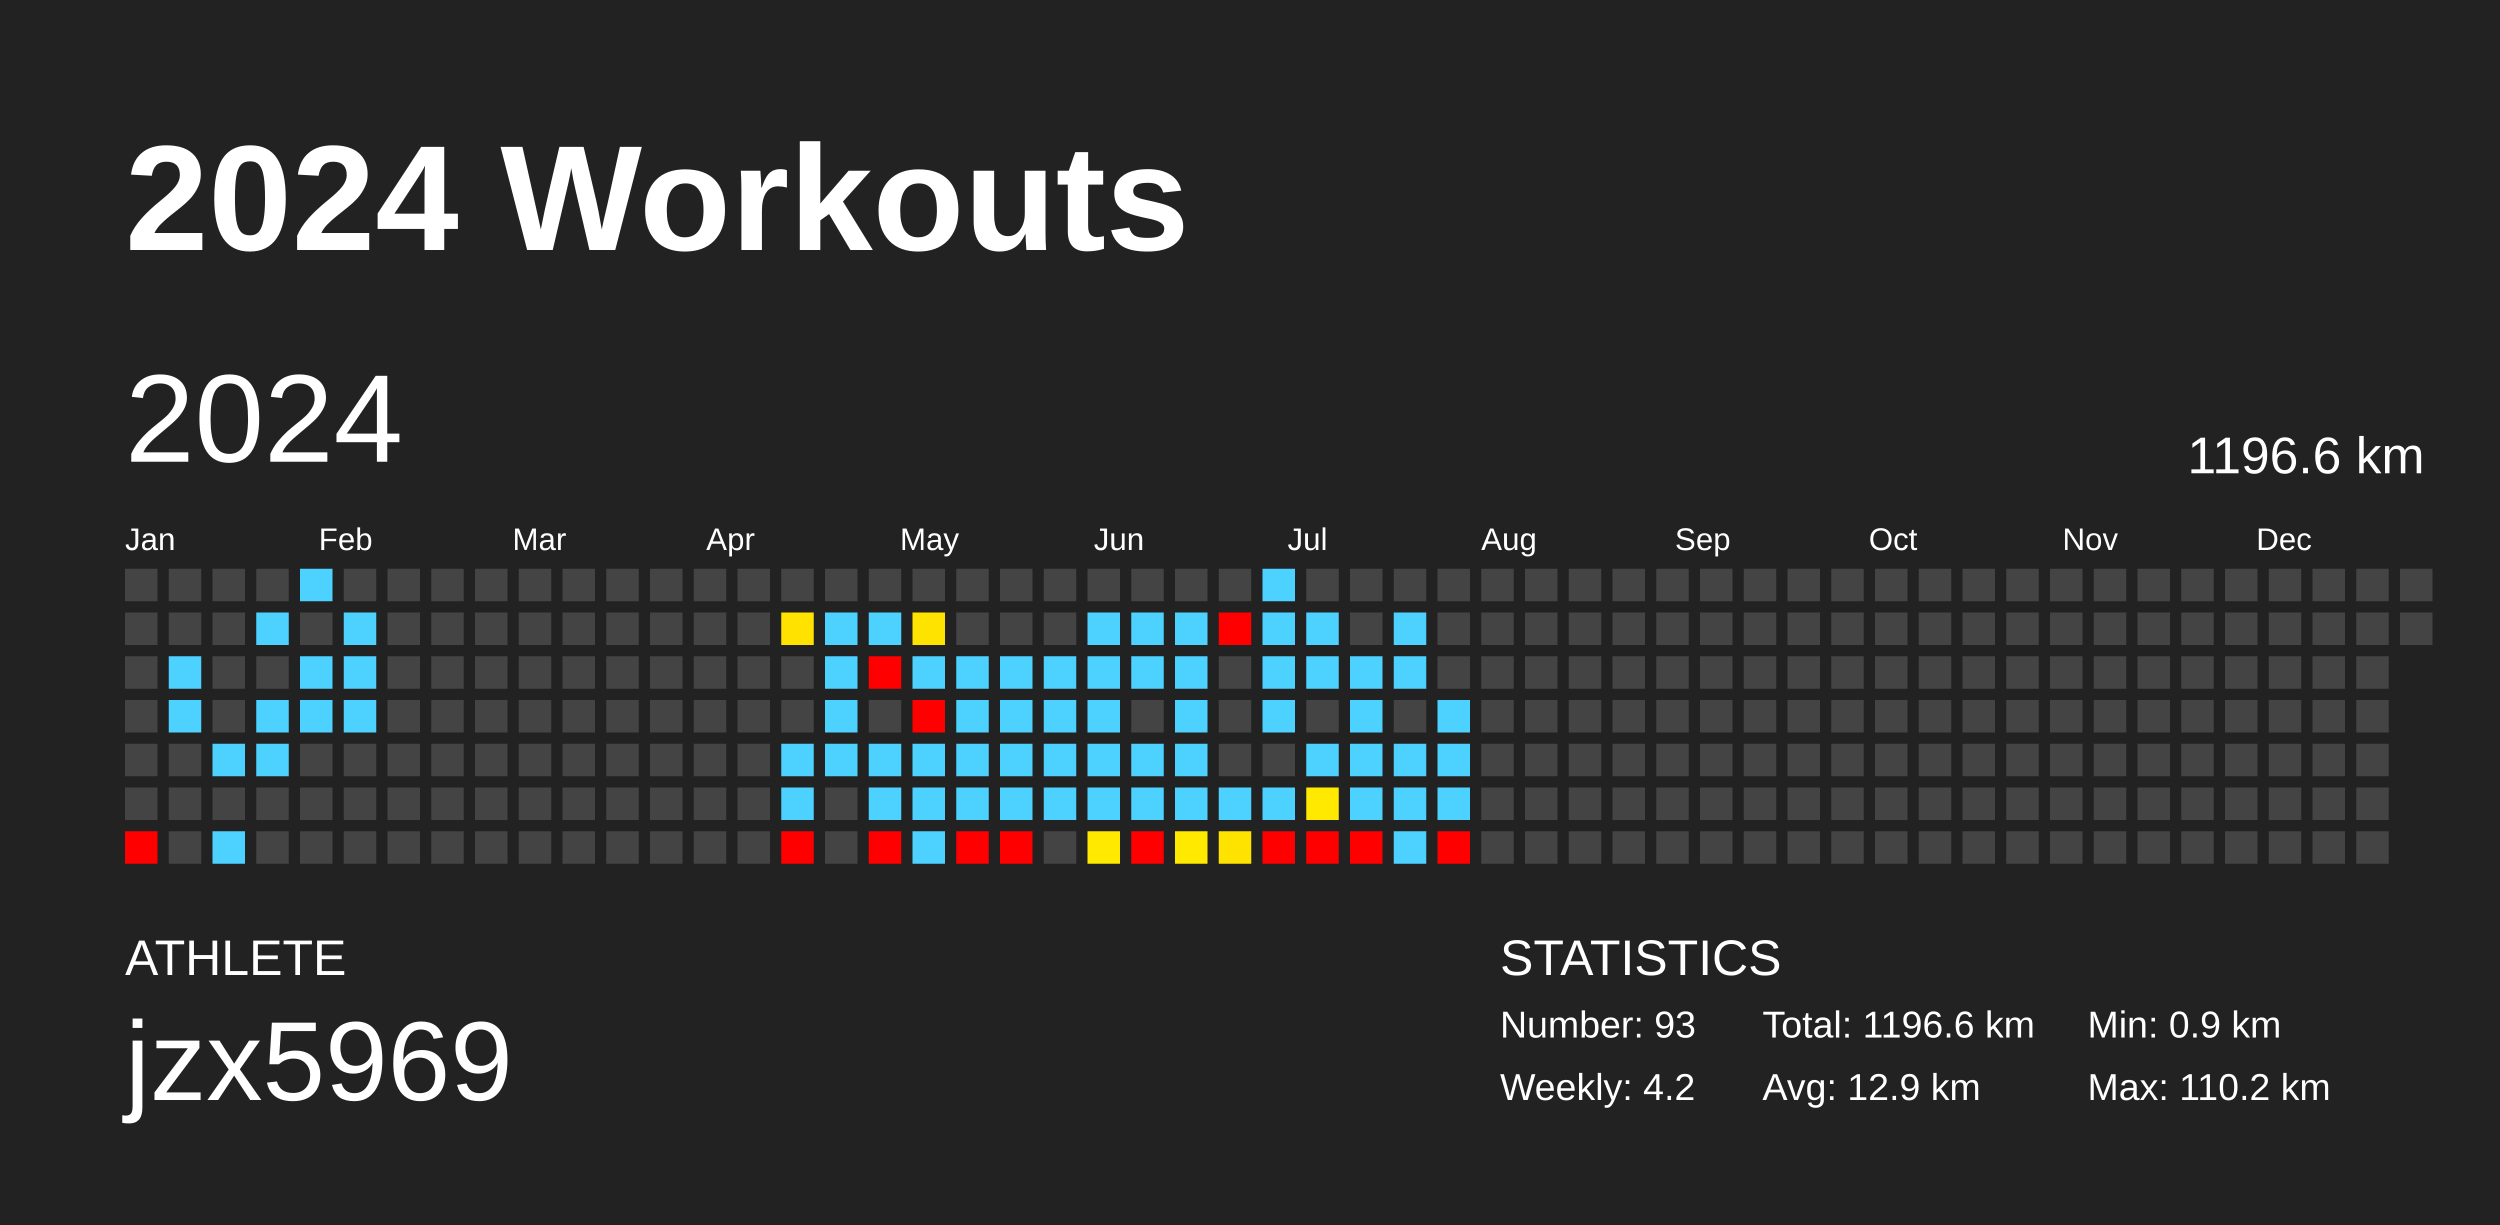
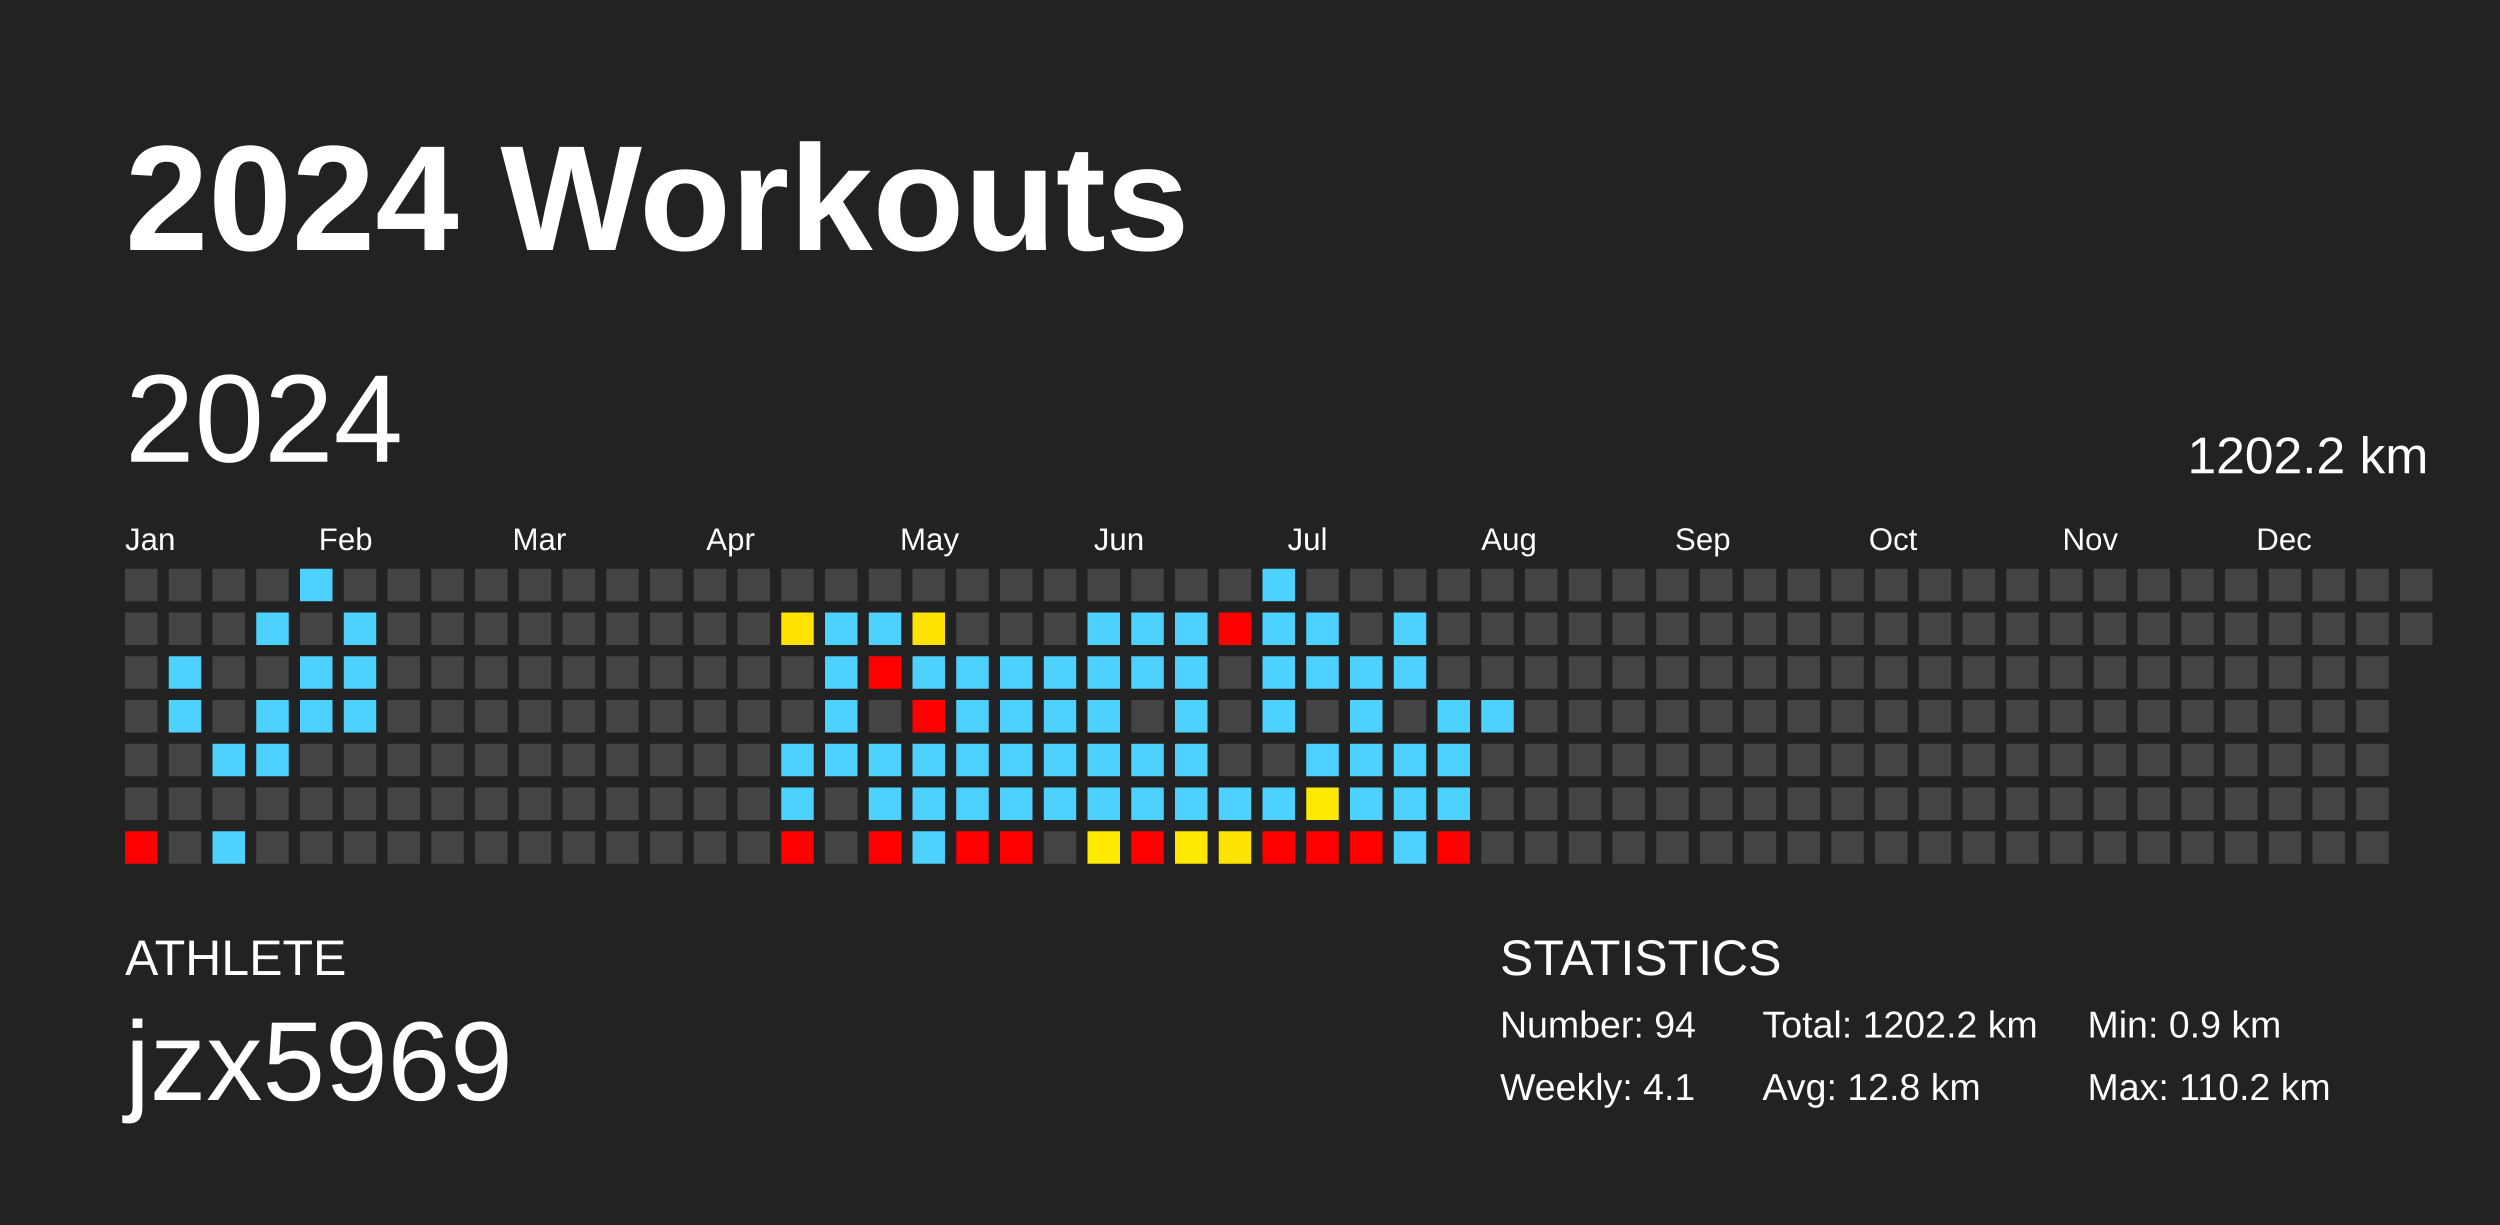
<svg xmlns="http://www.w3.org/2000/svg" baseProfile="full" height="98mm" version="1.1" viewBox="0,0,200,98" width="200mm">
  <defs />
  <rect fill="#222222" height="98" width="200" x="0" y="0" />
  <text fill="#FFFFFF" style="font-size:12px; font-family:Arial; font-weight:bold;" x="10" y="20">2024 Workouts</text>
  <text fill="#FFFFFF" style="font-size:4px; font-family:Arial" x="10" y="78">ATHLETE</text>
  <text fill="#FFFFFF" style="font-size:9px; font-family:Arial" x="10" y="88">jzx5969</text>
  <text fill="#FFFFFF" style="font-size:4px; font-family:Arial" x="120" y="78">STATISTICS</text>
-   <text fill="#FFFFFF" style="font-size:3px; font-family:Arial" x="120" y="83">Number: 93</text>
-   <text fill="#FFFFFF" style="font-size:3px; font-family:Arial" x="120" y="88">Weekly: 4.2</text>
-   <text fill="#FFFFFF" style="font-size:3px; font-family:Arial" x="141" y="83">Total: 1196.6 km</text>
-   <text fill="#FFFFFF" style="font-size:3px; font-family:Arial" x="141" y="88">Avg: 12.9 km</text>
+   <text fill="#FFFFFF" style="font-size:3px; font-family:Arial" x="120" y="83">Number: 94</text>
+   <text fill="#FFFFFF" style="font-size:3px; font-family:Arial" x="120" y="88">Weekly: 4.1</text>
+   <text fill="#FFFFFF" style="font-size:3px; font-family:Arial" x="141" y="83">Total: 1202.2 km</text>
+   <text fill="#FFFFFF" style="font-size:3px; font-family:Arial" x="141" y="88">Avg: 12.8 km</text>
  <text fill="#FFFFFF" style="font-size:3px; font-family:Arial" x="167" y="83">Min: 0.9 km</text>
  <text fill="#FFFFFF" style="font-size:3px; font-family:Arial" x="167" y="88">Max: 110.2 km</text>
  <text dominant-baseline="hanging" fill="#FFFFFF" style="font-size:10.0px; font-family:Arial;" x="10" y="30">2024</text>
-   <text dominant-baseline="hanging" fill="#FFFFFF" style="font-size:4.125px; font-family:Arial;" x="175" y="35">1196.6 km</text>
+   <text dominant-baseline="hanging" fill="#FFFFFF" style="font-size:4.125px; font-family:Arial;" x="175" y="35">1202.2 km</text>
  <text fill="#FFFFFF" style="font-size:2.5px; font-family:Arial" x="10.0" y="44">Jan</text>
  <text fill="#FFFFFF" style="font-size:2.5px; font-family:Arial" x="25.5" y="44">Feb</text>
  <text fill="#FFFFFF" style="font-size:2.5px; font-family:Arial" x="41.0" y="44">Mar</text>
  <text fill="#FFFFFF" style="font-size:2.5px; font-family:Arial" x="56.5" y="44">Apr</text>
  <text fill="#FFFFFF" style="font-size:2.5px; font-family:Arial" x="72.0" y="44">May</text>
  <text fill="#FFFFFF" style="font-size:2.5px; font-family:Arial" x="87.5" y="44">Jun</text>
  <text fill="#FFFFFF" style="font-size:2.5px; font-family:Arial" x="103.0" y="44">Jul</text>
  <text fill="#FFFFFF" style="font-size:2.5px; font-family:Arial" x="118.5" y="44">Aug</text>
  <text fill="#FFFFFF" style="font-size:2.5px; font-family:Arial" x="134.0" y="44">Sep</text>
  <text fill="#FFFFFF" style="font-size:2.5px; font-family:Arial" x="149.5" y="44">Oct</text>
  <text fill="#FFFFFF" style="font-size:2.5px; font-family:Arial" x="165.0" y="44">Nov</text>
  <text fill="#FFFFFF" style="font-size:2.5px; font-family:Arial" x="180.5" y="44">Dec</text>
  <rect fill="#444444" height="2.6" width="2.6" x="10.0" y="45.5" />
  <rect fill="#444444" height="2.6" width="2.6" x="10.0" y="49.0" />
  <rect fill="#444444" height="2.6" width="2.6" x="10.0" y="52.5" />
  <rect fill="#444444" height="2.6" width="2.6" x="10.0" y="56.0" />
  <rect fill="#444444" height="2.6" width="2.6" x="10.0" y="59.5" />
  <rect fill="#444444" height="2.6" width="2.6" x="10.0" y="63.0" />
  <rect fill="red" height="2.6" width="2.6" x="10.0" y="66.5" />
  <rect fill="#444444" height="2.6" width="2.6" x="13.5" y="45.5" />
  <rect fill="#444444" height="2.6" width="2.6" x="13.5" y="49.0" />
  <rect fill="#4dd2ff" height="2.6" width="2.6" x="13.5" y="52.5" />
  <rect fill="#4dd2ff" height="2.6" width="2.6" x="13.5" y="56.0" />
  <rect fill="#444444" height="2.6" width="2.6" x="13.5" y="59.5" />
  <rect fill="#444444" height="2.6" width="2.6" x="13.5" y="63.0" />
  <rect fill="#444444" height="2.6" width="2.6" x="13.5" y="66.5" />
  <rect fill="#444444" height="2.6" width="2.6" x="17.0" y="45.5" />
  <rect fill="#444444" height="2.6" width="2.6" x="17.0" y="49.0" />
  <rect fill="#444444" height="2.6" width="2.6" x="17.0" y="52.5" />
  <rect fill="#444444" height="2.6" width="2.6" x="17.0" y="56.0" />
  <rect fill="#4dd2ff" height="2.6" width="2.6" x="17.0" y="59.5" />
  <rect fill="#444444" height="2.6" width="2.6" x="17.0" y="63.0" />
  <rect fill="#4dd2ff" height="2.6" width="2.6" x="17.0" y="66.5" />
  <rect fill="#444444" height="2.6" width="2.6" x="20.5" y="45.5" />
  <rect fill="#4dd2ff" height="2.6" width="2.6" x="20.5" y="49.0" />
  <rect fill="#444444" height="2.6" width="2.6" x="20.5" y="52.5" />
  <rect fill="#4dd2ff" height="2.6" width="2.6" x="20.5" y="56.0" />
  <rect fill="#4dd2ff" height="2.6" width="2.6" x="20.5" y="59.5" />
  <rect fill="#444444" height="2.6" width="2.6" x="20.5" y="63.0" />
  <rect fill="#444444" height="2.6" width="2.6" x="20.5" y="66.5" />
  <rect fill="#4dd2ff" height="2.6" width="2.6" x="24.0" y="45.5" />
  <rect fill="#444444" height="2.6" width="2.6" x="24.0" y="49.0" />
  <rect fill="#4dd2ff" height="2.6" width="2.6" x="24.0" y="52.5" />
  <rect fill="#4dd2ff" height="2.6" width="2.6" x="24.0" y="56.0" />
  <rect fill="#444444" height="2.6" width="2.6" x="24.0" y="59.5" />
  <rect fill="#444444" height="2.6" width="2.6" x="24.0" y="63.0" />
  <rect fill="#444444" height="2.6" width="2.6" x="24.0" y="66.5" />
  <rect fill="#444444" height="2.6" width="2.6" x="27.5" y="45.5" />
  <rect fill="#4dd2ff" height="2.6" width="2.6" x="27.5" y="49.0" />
  <rect fill="#4dd2ff" height="2.6" width="2.6" x="27.5" y="52.5" />
  <rect fill="#4dd2ff" height="2.6" width="2.6" x="27.5" y="56.0" />
  <rect fill="#444444" height="2.6" width="2.6" x="27.5" y="59.5" />
  <rect fill="#444444" height="2.6" width="2.6" x="27.5" y="63.0" />
  <rect fill="#444444" height="2.6" width="2.6" x="27.5" y="66.5" />
  <rect fill="#444444" height="2.6" width="2.6" x="31.0" y="45.5" />
  <rect fill="#444444" height="2.6" width="2.6" x="31.0" y="49.0" />
  <rect fill="#444444" height="2.6" width="2.6" x="31.0" y="52.5" />
  <rect fill="#444444" height="2.6" width="2.6" x="31.0" y="56.0" />
  <rect fill="#444444" height="2.6" width="2.6" x="31.0" y="59.5" />
  <rect fill="#444444" height="2.6" width="2.6" x="31.0" y="63.0" />
  <rect fill="#444444" height="2.6" width="2.6" x="31.0" y="66.5" />
  <rect fill="#444444" height="2.6" width="2.6" x="34.5" y="45.5" />
  <rect fill="#444444" height="2.6" width="2.6" x="34.5" y="49.0" />
  <rect fill="#444444" height="2.6" width="2.6" x="34.5" y="52.5" />
  <rect fill="#444444" height="2.6" width="2.6" x="34.5" y="56.0" />
  <rect fill="#444444" height="2.6" width="2.6" x="34.5" y="59.5" />
  <rect fill="#444444" height="2.6" width="2.6" x="34.5" y="63.0" />
  <rect fill="#444444" height="2.6" width="2.6" x="34.5" y="66.5" />
  <rect fill="#444444" height="2.6" width="2.6" x="38.0" y="45.5" />
  <rect fill="#444444" height="2.6" width="2.6" x="38.0" y="49.0" />
  <rect fill="#444444" height="2.6" width="2.6" x="38.0" y="52.5" />
  <rect fill="#444444" height="2.6" width="2.6" x="38.0" y="56.0" />
  <rect fill="#444444" height="2.6" width="2.6" x="38.0" y="59.5" />
  <rect fill="#444444" height="2.6" width="2.6" x="38.0" y="63.0" />
  <rect fill="#444444" height="2.6" width="2.6" x="38.0" y="66.5" />
  <rect fill="#444444" height="2.6" width="2.6" x="41.5" y="45.5" />
  <rect fill="#444444" height="2.6" width="2.6" x="41.5" y="49.0" />
  <rect fill="#444444" height="2.6" width="2.6" x="41.5" y="52.5" />
  <rect fill="#444444" height="2.6" width="2.6" x="41.5" y="56.0" />
  <rect fill="#444444" height="2.6" width="2.6" x="41.5" y="59.5" />
  <rect fill="#444444" height="2.6" width="2.6" x="41.5" y="63.0" />
  <rect fill="#444444" height="2.6" width="2.6" x="41.5" y="66.5" />
  <rect fill="#444444" height="2.6" width="2.6" x="45.0" y="45.5" />
  <rect fill="#444444" height="2.6" width="2.6" x="45.0" y="49.0" />
  <rect fill="#444444" height="2.6" width="2.6" x="45.0" y="52.5" />
  <rect fill="#444444" height="2.6" width="2.6" x="45.0" y="56.0" />
  <rect fill="#444444" height="2.6" width="2.6" x="45.0" y="59.5" />
  <rect fill="#444444" height="2.6" width="2.6" x="45.0" y="63.0" />
  <rect fill="#444444" height="2.6" width="2.6" x="45.0" y="66.5" />
  <rect fill="#444444" height="2.6" width="2.6" x="48.5" y="45.5" />
  <rect fill="#444444" height="2.6" width="2.6" x="48.5" y="49.0" />
  <rect fill="#444444" height="2.6" width="2.6" x="48.5" y="52.5" />
  <rect fill="#444444" height="2.6" width="2.6" x="48.5" y="56.0" />
  <rect fill="#444444" height="2.6" width="2.6" x="48.5" y="59.5" />
  <rect fill="#444444" height="2.6" width="2.6" x="48.5" y="63.0" />
  <rect fill="#444444" height="2.6" width="2.6" x="48.5" y="66.5" />
  <rect fill="#444444" height="2.6" width="2.6" x="52.0" y="45.5" />
  <rect fill="#444444" height="2.6" width="2.6" x="52.0" y="49.0" />
  <rect fill="#444444" height="2.6" width="2.6" x="52.0" y="52.5" />
  <rect fill="#444444" height="2.6" width="2.6" x="52.0" y="56.0" />
  <rect fill="#444444" height="2.6" width="2.6" x="52.0" y="59.5" />
  <rect fill="#444444" height="2.6" width="2.6" x="52.0" y="63.0" />
  <rect fill="#444444" height="2.6" width="2.6" x="52.0" y="66.5" />
  <rect fill="#444444" height="2.6" width="2.6" x="55.5" y="45.5" />
  <rect fill="#444444" height="2.6" width="2.6" x="55.5" y="49.0" />
  <rect fill="#444444" height="2.6" width="2.6" x="55.5" y="52.5" />
  <rect fill="#444444" height="2.6" width="2.6" x="55.5" y="56.0" />
  <rect fill="#444444" height="2.6" width="2.6" x="55.5" y="59.5" />
  <rect fill="#444444" height="2.6" width="2.6" x="55.5" y="63.0" />
  <rect fill="#444444" height="2.6" width="2.6" x="55.5" y="66.5" />
  <rect fill="#444444" height="2.6" width="2.6" x="59.0" y="45.5" />
  <rect fill="#444444" height="2.6" width="2.6" x="59.0" y="49.0" />
  <rect fill="#444444" height="2.6" width="2.6" x="59.0" y="52.5" />
  <rect fill="#444444" height="2.6" width="2.6" x="59.0" y="56.0" />
  <rect fill="#444444" height="2.6" width="2.6" x="59.0" y="59.5" />
  <rect fill="#444444" height="2.6" width="2.6" x="59.0" y="63.0" />
  <rect fill="#444444" height="2.6" width="2.6" x="59.0" y="66.5" />
  <rect fill="#444444" height="2.6" width="2.6" x="62.5" y="45.5" />
  <rect fill="#ffe200" height="2.6" width="2.6" x="62.5" y="49.0" />
  <rect fill="#444444" height="2.6" width="2.6" x="62.5" y="52.5" />
  <rect fill="#444444" height="2.6" width="2.6" x="62.5" y="56.0" />
  <rect fill="#4dd2ff" height="2.6" width="2.6" x="62.5" y="59.5" />
  <rect fill="#4dd2ff" height="2.6" width="2.6" x="62.5" y="63.0" />
  <rect fill="red" height="2.6" width="2.6" x="62.5" y="66.5" />
  <rect fill="#444444" height="2.6" width="2.6" x="66.0" y="45.5" />
  <rect fill="#4dd2ff" height="2.6" width="2.6" x="66.0" y="49.0" />
  <rect fill="#4dd2ff" height="2.6" width="2.6" x="66.0" y="52.5" />
  <rect fill="#4dd2ff" height="2.6" width="2.6" x="66.0" y="56.0" />
  <rect fill="#4dd2ff" height="2.6" width="2.6" x="66.0" y="59.5" />
  <rect fill="#444444" height="2.6" width="2.6" x="66.0" y="63.0" />
  <rect fill="#444444" height="2.6" width="2.6" x="66.0" y="66.5" />
  <rect fill="#444444" height="2.6" width="2.6" x="69.5" y="45.5" />
  <rect fill="#4dd2ff" height="2.6" width="2.6" x="69.5" y="49.0" />
  <rect fill="red" height="2.6" width="2.6" x="69.5" y="52.5" />
  <rect fill="#444444" height="2.6" width="2.6" x="69.5" y="56.0" />
  <rect fill="#4dd2ff" height="2.6" width="2.6" x="69.5" y="59.5" />
  <rect fill="#4dd2ff" height="2.6" width="2.6" x="69.5" y="63.0" />
  <rect fill="red" height="2.6" width="2.6" x="69.5" y="66.5" />
  <rect fill="#444444" height="2.6" width="2.6" x="73.0" y="45.5" />
  <rect fill="#ffe300" height="2.6" width="2.6" x="73.0" y="49.0" />
  <rect fill="#4dd2ff" height="2.6" width="2.6" x="73.0" y="52.5" />
  <rect fill="red" height="2.6" width="2.6" x="73.0" y="56.0" />
  <rect fill="#4dd2ff" height="2.6" width="2.6" x="73.0" y="59.5" />
  <rect fill="#4dd2ff" height="2.6" width="2.6" x="73.0" y="63.0" />
  <rect fill="#4dd2ff" height="2.6" width="2.6" x="73.0" y="66.5" />
  <rect fill="#444444" height="2.6" width="2.6" x="76.5" y="45.5" />
  <rect fill="#444444" height="2.6" width="2.6" x="76.5" y="49.0" />
  <rect fill="#4dd2ff" height="2.6" width="2.6" x="76.5" y="52.5" />
  <rect fill="#4dd2ff" height="2.6" width="2.6" x="76.5" y="56.0" />
  <rect fill="#4dd2ff" height="2.6" width="2.6" x="76.5" y="59.5" />
  <rect fill="#4dd2ff" height="2.6" width="2.6" x="76.5" y="63.0" />
  <rect fill="red" height="2.6" width="2.6" x="76.5" y="66.5" />
  <rect fill="#444444" height="2.6" width="2.6" x="80.0" y="45.5" />
  <rect fill="#444444" height="2.6" width="2.6" x="80.0" y="49.0" />
  <rect fill="#4dd2ff" height="2.6" width="2.6" x="80.0" y="52.5" />
  <rect fill="#4dd2ff" height="2.6" width="2.6" x="80.0" y="56.0" />
  <rect fill="#4dd2ff" height="2.6" width="2.6" x="80.0" y="59.5" />
  <rect fill="#4dd2ff" height="2.6" width="2.6" x="80.0" y="63.0" />
  <rect fill="red" height="2.6" width="2.6" x="80.0" y="66.5" />
  <rect fill="#444444" height="2.6" width="2.6" x="83.5" y="45.5" />
  <rect fill="#444444" height="2.6" width="2.6" x="83.5" y="49.0" />
  <rect fill="#4dd2ff" height="2.6" width="2.6" x="83.5" y="52.5" />
  <rect fill="#4dd2ff" height="2.6" width="2.6" x="83.5" y="56.0" />
  <rect fill="#4dd2ff" height="2.6" width="2.6" x="83.5" y="59.5" />
  <rect fill="#4dd2ff" height="2.6" width="2.6" x="83.5" y="63.0" />
  <rect fill="#444444" height="2.6" width="2.6" x="83.5" y="66.5" />
  <rect fill="#444444" height="2.6" width="2.6" x="87.0" y="45.5" />
  <rect fill="#4dd2ff" height="2.6" width="2.6" x="87.0" y="49.0" />
  <rect fill="#4dd2ff" height="2.6" width="2.6" x="87.0" y="52.5" />
  <rect fill="#4dd2ff" height="2.6" width="2.6" x="87.0" y="56.0" />
  <rect fill="#4dd2ff" height="2.6" width="2.6" x="87.0" y="59.5" />
  <rect fill="#4dd2ff" height="2.6" width="2.6" x="87.0" y="63.0" />
  <rect fill="#ffe900" height="2.6" width="2.6" x="87.0" y="66.5" />
  <rect fill="#444444" height="2.6" width="2.6" x="90.5" y="45.5" />
  <rect fill="#4dd2ff" height="2.6" width="2.6" x="90.5" y="49.0" />
  <rect fill="#4dd2ff" height="2.6" width="2.6" x="90.5" y="52.5" />
  <rect fill="#444444" height="2.6" width="2.6" x="90.5" y="56.0" />
  <rect fill="#4dd2ff" height="2.6" width="2.6" x="90.5" y="59.5" />
  <rect fill="#4dd2ff" height="2.6" width="2.6" x="90.5" y="63.0" />
  <rect fill="red" height="2.6" width="2.6" x="90.5" y="66.5" />
  <rect fill="#444444" height="2.6" width="2.6" x="94.0" y="45.5" />
  <rect fill="#4dd2ff" height="2.6" width="2.6" x="94.0" y="49.0" />
  <rect fill="#4dd2ff" height="2.6" width="2.6" x="94.0" y="52.5" />
  <rect fill="#4dd2ff" height="2.6" width="2.6" x="94.0" y="56.0" />
  <rect fill="#4dd2ff" height="2.6" width="2.6" x="94.0" y="59.5" />
  <rect fill="#4dd2ff" height="2.6" width="2.6" x="94.0" y="63.0" />
  <rect fill="#ffe900" height="2.6" width="2.6" x="94.0" y="66.5" />
  <rect fill="#444444" height="2.6" width="2.6" x="97.5" y="45.5" />
  <rect fill="red" height="2.6" width="2.6" x="97.5" y="49.0" />
  <rect fill="#444444" height="2.6" width="2.6" x="97.5" y="52.5" />
  <rect fill="#444444" height="2.6" width="2.6" x="97.5" y="56.0" />
  <rect fill="#444444" height="2.6" width="2.6" x="97.5" y="59.5" />
  <rect fill="#4dd2ff" height="2.6" width="2.6" x="97.5" y="63.0" />
  <rect fill="#ffe300" height="2.6" width="2.6" x="97.5" y="66.5" />
  <rect fill="#4dd2ff" height="2.6" width="2.6" x="101.0" y="45.5" />
  <rect fill="#4dd2ff" height="2.6" width="2.6" x="101.0" y="49.0" />
  <rect fill="#4dd2ff" height="2.6" width="2.6" x="101.0" y="52.5" />
  <rect fill="#4dd2ff" height="2.6" width="2.6" x="101.0" y="56.0" />
  <rect fill="#444444" height="2.6" width="2.6" x="101.0" y="59.5" />
  <rect fill="#4dd2ff" height="2.6" width="2.6" x="101.0" y="63.0" />
  <rect fill="red" height="2.6" width="2.6" x="101.0" y="66.5" />
  <rect fill="#444444" height="2.6" width="2.6" x="104.5" y="45.5" />
  <rect fill="#4dd2ff" height="2.6" width="2.6" x="104.5" y="49.0" />
  <rect fill="#4dd2ff" height="2.6" width="2.6" x="104.5" y="52.5" />
  <rect fill="#444444" height="2.6" width="2.6" x="104.5" y="56.0" />
  <rect fill="#4dd2ff" height="2.6" width="2.6" x="104.5" y="59.5" />
  <rect fill="#ffe900" height="2.6" width="2.6" x="104.5" y="63.0" />
  <rect fill="red" height="2.6" width="2.6" x="104.5" y="66.5" />
  <rect fill="#444444" height="2.6" width="2.6" x="108.0" y="45.5" />
  <rect fill="#444444" height="2.6" width="2.6" x="108.0" y="49.0" />
  <rect fill="#4dd2ff" height="2.6" width="2.6" x="108.0" y="52.5" />
  <rect fill="#4dd2ff" height="2.6" width="2.6" x="108.0" y="56.0" />
  <rect fill="#4dd2ff" height="2.6" width="2.6" x="108.0" y="59.5" />
  <rect fill="#4dd2ff" height="2.6" width="2.6" x="108.0" y="63.0" />
  <rect fill="red" height="2.6" width="2.6" x="108.0" y="66.5" />
  <rect fill="#444444" height="2.6" width="2.6" x="111.5" y="45.5" />
  <rect fill="#4dd2ff" height="2.6" width="2.6" x="111.5" y="49.0" />
  <rect fill="#4dd2ff" height="2.6" width="2.6" x="111.5" y="52.5" />
  <rect fill="#444444" height="2.6" width="2.6" x="111.5" y="56.0" />
  <rect fill="#4dd2ff" height="2.6" width="2.6" x="111.5" y="59.5" />
  <rect fill="#4dd2ff" height="2.6" width="2.6" x="111.5" y="63.0" />
  <rect fill="#4dd2ff" height="2.6" width="2.6" x="111.5" y="66.5" />
  <rect fill="#444444" height="2.6" width="2.6" x="115.0" y="45.5" />
  <rect fill="#444444" height="2.6" width="2.6" x="115.0" y="49.0" />
  <rect fill="#444444" height="2.6" width="2.6" x="115.0" y="52.5" />
  <rect fill="#4dd2ff" height="2.6" width="2.6" x="115.0" y="56.0" />
  <rect fill="#4dd2ff" height="2.6" width="2.6" x="115.0" y="59.5" />
  <rect fill="#4dd2ff" height="2.6" width="2.6" x="115.0" y="63.0" />
  <rect fill="red" height="2.6" width="2.6" x="115.0" y="66.5" />
  <rect fill="#444444" height="2.6" width="2.6" x="118.5" y="45.5" />
  <rect fill="#444444" height="2.6" width="2.6" x="118.5" y="49.0" />
  <rect fill="#444444" height="2.6" width="2.6" x="118.5" y="52.5" />
-   <rect fill="#444444" height="2.6" width="2.6" x="118.5" y="56.0" />
+   <rect fill="#4dd2ff" height="2.6" width="2.6" x="118.5" y="56.0" />
  <rect fill="#444444" height="2.6" width="2.6" x="118.5" y="59.5" />
  <rect fill="#444444" height="2.6" width="2.6" x="118.5" y="63.0" />
  <rect fill="#444444" height="2.6" width="2.6" x="118.5" y="66.5" />
  <rect fill="#444444" height="2.6" width="2.6" x="122.0" y="45.5" />
  <rect fill="#444444" height="2.6" width="2.6" x="122.0" y="49.0" />
  <rect fill="#444444" height="2.6" width="2.6" x="122.0" y="52.5" />
  <rect fill="#444444" height="2.6" width="2.6" x="122.0" y="56.0" />
  <rect fill="#444444" height="2.6" width="2.6" x="122.0" y="59.5" />
  <rect fill="#444444" height="2.6" width="2.6" x="122.0" y="63.0" />
  <rect fill="#444444" height="2.6" width="2.6" x="122.0" y="66.5" />
  <rect fill="#444444" height="2.6" width="2.6" x="125.5" y="45.5" />
  <rect fill="#444444" height="2.6" width="2.6" x="125.5" y="49.0" />
  <rect fill="#444444" height="2.6" width="2.6" x="125.5" y="52.5" />
  <rect fill="#444444" height="2.6" width="2.6" x="125.5" y="56.0" />
  <rect fill="#444444" height="2.6" width="2.6" x="125.5" y="59.5" />
  <rect fill="#444444" height="2.6" width="2.6" x="125.5" y="63.0" />
  <rect fill="#444444" height="2.6" width="2.6" x="125.5" y="66.5" />
  <rect fill="#444444" height="2.6" width="2.6" x="129.0" y="45.5" />
  <rect fill="#444444" height="2.6" width="2.6" x="129.0" y="49.0" />
  <rect fill="#444444" height="2.6" width="2.6" x="129.0" y="52.5" />
  <rect fill="#444444" height="2.6" width="2.6" x="129.0" y="56.0" />
  <rect fill="#444444" height="2.6" width="2.6" x="129.0" y="59.5" />
  <rect fill="#444444" height="2.6" width="2.6" x="129.0" y="63.0" />
  <rect fill="#444444" height="2.6" width="2.6" x="129.0" y="66.5" />
  <rect fill="#444444" height="2.6" width="2.6" x="132.5" y="45.5" />
  <rect fill="#444444" height="2.6" width="2.6" x="132.5" y="49.0" />
  <rect fill="#444444" height="2.6" width="2.6" x="132.5" y="52.5" />
  <rect fill="#444444" height="2.6" width="2.6" x="132.5" y="56.0" />
  <rect fill="#444444" height="2.6" width="2.6" x="132.5" y="59.5" />
  <rect fill="#444444" height="2.6" width="2.6" x="132.5" y="63.0" />
  <rect fill="#444444" height="2.6" width="2.6" x="132.5" y="66.5" />
  <rect fill="#444444" height="2.6" width="2.6" x="136.0" y="45.5" />
  <rect fill="#444444" height="2.6" width="2.6" x="136.0" y="49.0" />
  <rect fill="#444444" height="2.6" width="2.6" x="136.0" y="52.5" />
  <rect fill="#444444" height="2.6" width="2.6" x="136.0" y="56.0" />
  <rect fill="#444444" height="2.6" width="2.6" x="136.0" y="59.5" />
  <rect fill="#444444" height="2.6" width="2.6" x="136.0" y="63.0" />
  <rect fill="#444444" height="2.6" width="2.6" x="136.0" y="66.5" />
  <rect fill="#444444" height="2.6" width="2.6" x="139.5" y="45.5" />
  <rect fill="#444444" height="2.6" width="2.6" x="139.5" y="49.0" />
  <rect fill="#444444" height="2.6" width="2.6" x="139.5" y="52.5" />
  <rect fill="#444444" height="2.6" width="2.6" x="139.5" y="56.0" />
  <rect fill="#444444" height="2.6" width="2.6" x="139.5" y="59.5" />
  <rect fill="#444444" height="2.6" width="2.6" x="139.5" y="63.0" />
  <rect fill="#444444" height="2.6" width="2.6" x="139.5" y="66.5" />
  <rect fill="#444444" height="2.6" width="2.6" x="143.0" y="45.5" />
  <rect fill="#444444" height="2.6" width="2.6" x="143.0" y="49.0" />
  <rect fill="#444444" height="2.6" width="2.6" x="143.0" y="52.5" />
  <rect fill="#444444" height="2.6" width="2.6" x="143.0" y="56.0" />
  <rect fill="#444444" height="2.6" width="2.6" x="143.0" y="59.5" />
  <rect fill="#444444" height="2.6" width="2.6" x="143.0" y="63.0" />
  <rect fill="#444444" height="2.6" width="2.6" x="143.0" y="66.5" />
  <rect fill="#444444" height="2.6" width="2.6" x="146.5" y="45.5" />
  <rect fill="#444444" height="2.6" width="2.6" x="146.5" y="49.0" />
  <rect fill="#444444" height="2.6" width="2.6" x="146.5" y="52.5" />
  <rect fill="#444444" height="2.6" width="2.6" x="146.5" y="56.0" />
  <rect fill="#444444" height="2.6" width="2.6" x="146.5" y="59.5" />
  <rect fill="#444444" height="2.6" width="2.6" x="146.5" y="63.0" />
  <rect fill="#444444" height="2.6" width="2.6" x="146.5" y="66.5" />
  <rect fill="#444444" height="2.6" width="2.6" x="150.0" y="45.5" />
  <rect fill="#444444" height="2.6" width="2.6" x="150.0" y="49.0" />
  <rect fill="#444444" height="2.6" width="2.6" x="150.0" y="52.5" />
  <rect fill="#444444" height="2.6" width="2.6" x="150.0" y="56.0" />
  <rect fill="#444444" height="2.6" width="2.6" x="150.0" y="59.5" />
  <rect fill="#444444" height="2.6" width="2.6" x="150.0" y="63.0" />
  <rect fill="#444444" height="2.6" width="2.6" x="150.0" y="66.5" />
  <rect fill="#444444" height="2.6" width="2.6" x="153.5" y="45.5" />
  <rect fill="#444444" height="2.6" width="2.6" x="153.5" y="49.0" />
  <rect fill="#444444" height="2.6" width="2.6" x="153.5" y="52.5" />
  <rect fill="#444444" height="2.6" width="2.6" x="153.5" y="56.0" />
  <rect fill="#444444" height="2.6" width="2.6" x="153.5" y="59.5" />
  <rect fill="#444444" height="2.6" width="2.6" x="153.5" y="63.0" />
  <rect fill="#444444" height="2.6" width="2.6" x="153.5" y="66.5" />
  <rect fill="#444444" height="2.6" width="2.6" x="157.0" y="45.5" />
  <rect fill="#444444" height="2.6" width="2.6" x="157.0" y="49.0" />
  <rect fill="#444444" height="2.6" width="2.6" x="157.0" y="52.5" />
  <rect fill="#444444" height="2.6" width="2.6" x="157.0" y="56.0" />
  <rect fill="#444444" height="2.6" width="2.6" x="157.0" y="59.5" />
  <rect fill="#444444" height="2.6" width="2.6" x="157.0" y="63.0" />
  <rect fill="#444444" height="2.6" width="2.6" x="157.0" y="66.5" />
  <rect fill="#444444" height="2.6" width="2.6" x="160.5" y="45.5" />
  <rect fill="#444444" height="2.6" width="2.6" x="160.5" y="49.0" />
  <rect fill="#444444" height="2.6" width="2.6" x="160.5" y="52.5" />
  <rect fill="#444444" height="2.6" width="2.6" x="160.5" y="56.0" />
  <rect fill="#444444" height="2.6" width="2.6" x="160.5" y="59.5" />
  <rect fill="#444444" height="2.6" width="2.6" x="160.5" y="63.0" />
  <rect fill="#444444" height="2.6" width="2.6" x="160.5" y="66.5" />
  <rect fill="#444444" height="2.6" width="2.6" x="164.0" y="45.5" />
  <rect fill="#444444" height="2.6" width="2.6" x="164.0" y="49.0" />
  <rect fill="#444444" height="2.6" width="2.6" x="164.0" y="52.5" />
  <rect fill="#444444" height="2.6" width="2.6" x="164.0" y="56.0" />
  <rect fill="#444444" height="2.6" width="2.6" x="164.0" y="59.5" />
  <rect fill="#444444" height="2.6" width="2.6" x="164.0" y="63.0" />
  <rect fill="#444444" height="2.6" width="2.6" x="164.0" y="66.5" />
  <rect fill="#444444" height="2.6" width="2.6" x="167.5" y="45.5" />
  <rect fill="#444444" height="2.6" width="2.6" x="167.5" y="49.0" />
  <rect fill="#444444" height="2.6" width="2.6" x="167.5" y="52.5" />
  <rect fill="#444444" height="2.6" width="2.6" x="167.5" y="56.0" />
  <rect fill="#444444" height="2.6" width="2.6" x="167.5" y="59.5" />
  <rect fill="#444444" height="2.6" width="2.6" x="167.5" y="63.0" />
  <rect fill="#444444" height="2.6" width="2.6" x="167.5" y="66.5" />
  <rect fill="#444444" height="2.6" width="2.6" x="171.0" y="45.5" />
  <rect fill="#444444" height="2.6" width="2.6" x="171.0" y="49.0" />
  <rect fill="#444444" height="2.6" width="2.6" x="171.0" y="52.5" />
  <rect fill="#444444" height="2.6" width="2.6" x="171.0" y="56.0" />
  <rect fill="#444444" height="2.6" width="2.6" x="171.0" y="59.5" />
  <rect fill="#444444" height="2.6" width="2.6" x="171.0" y="63.0" />
  <rect fill="#444444" height="2.6" width="2.6" x="171.0" y="66.5" />
  <rect fill="#444444" height="2.6" width="2.6" x="174.5" y="45.5" />
  <rect fill="#444444" height="2.6" width="2.6" x="174.5" y="49.0" />
  <rect fill="#444444" height="2.6" width="2.6" x="174.5" y="52.5" />
  <rect fill="#444444" height="2.6" width="2.6" x="174.5" y="56.0" />
  <rect fill="#444444" height="2.6" width="2.6" x="174.5" y="59.5" />
  <rect fill="#444444" height="2.6" width="2.6" x="174.5" y="63.0" />
  <rect fill="#444444" height="2.6" width="2.6" x="174.5" y="66.5" />
  <rect fill="#444444" height="2.6" width="2.6" x="178.0" y="45.5" />
  <rect fill="#444444" height="2.6" width="2.6" x="178.0" y="49.0" />
  <rect fill="#444444" height="2.6" width="2.6" x="178.0" y="52.5" />
  <rect fill="#444444" height="2.6" width="2.6" x="178.0" y="56.0" />
  <rect fill="#444444" height="2.6" width="2.6" x="178.0" y="59.5" />
  <rect fill="#444444" height="2.6" width="2.6" x="178.0" y="63.0" />
  <rect fill="#444444" height="2.6" width="2.6" x="178.0" y="66.5" />
  <rect fill="#444444" height="2.6" width="2.6" x="181.5" y="45.5" />
  <rect fill="#444444" height="2.6" width="2.6" x="181.5" y="49.0" />
  <rect fill="#444444" height="2.6" width="2.6" x="181.5" y="52.5" />
  <rect fill="#444444" height="2.6" width="2.6" x="181.5" y="56.0" />
  <rect fill="#444444" height="2.6" width="2.6" x="181.5" y="59.5" />
  <rect fill="#444444" height="2.6" width="2.6" x="181.5" y="63.0" />
  <rect fill="#444444" height="2.6" width="2.6" x="181.5" y="66.5" />
  <rect fill="#444444" height="2.6" width="2.6" x="185.0" y="45.5" />
  <rect fill="#444444" height="2.6" width="2.6" x="185.0" y="49.0" />
  <rect fill="#444444" height="2.6" width="2.6" x="185.0" y="52.5" />
  <rect fill="#444444" height="2.6" width="2.6" x="185.0" y="56.0" />
  <rect fill="#444444" height="2.6" width="2.6" x="185.0" y="59.5" />
  <rect fill="#444444" height="2.6" width="2.6" x="185.0" y="63.0" />
  <rect fill="#444444" height="2.6" width="2.6" x="185.0" y="66.5" />
  <rect fill="#444444" height="2.6" width="2.6" x="188.5" y="45.5" />
  <rect fill="#444444" height="2.6" width="2.6" x="188.5" y="49.0" />
  <rect fill="#444444" height="2.6" width="2.6" x="188.5" y="52.5" />
  <rect fill="#444444" height="2.6" width="2.6" x="188.5" y="56.0" />
  <rect fill="#444444" height="2.6" width="2.6" x="188.5" y="59.5" />
  <rect fill="#444444" height="2.6" width="2.6" x="188.5" y="63.0" />
  <rect fill="#444444" height="2.6" width="2.6" x="188.5" y="66.5" />
  <rect fill="#444444" height="2.6" width="2.6" x="192.0" y="45.5" />
  <rect fill="#444444" height="2.6" width="2.6" x="192.0" y="49.0" />
</svg>
